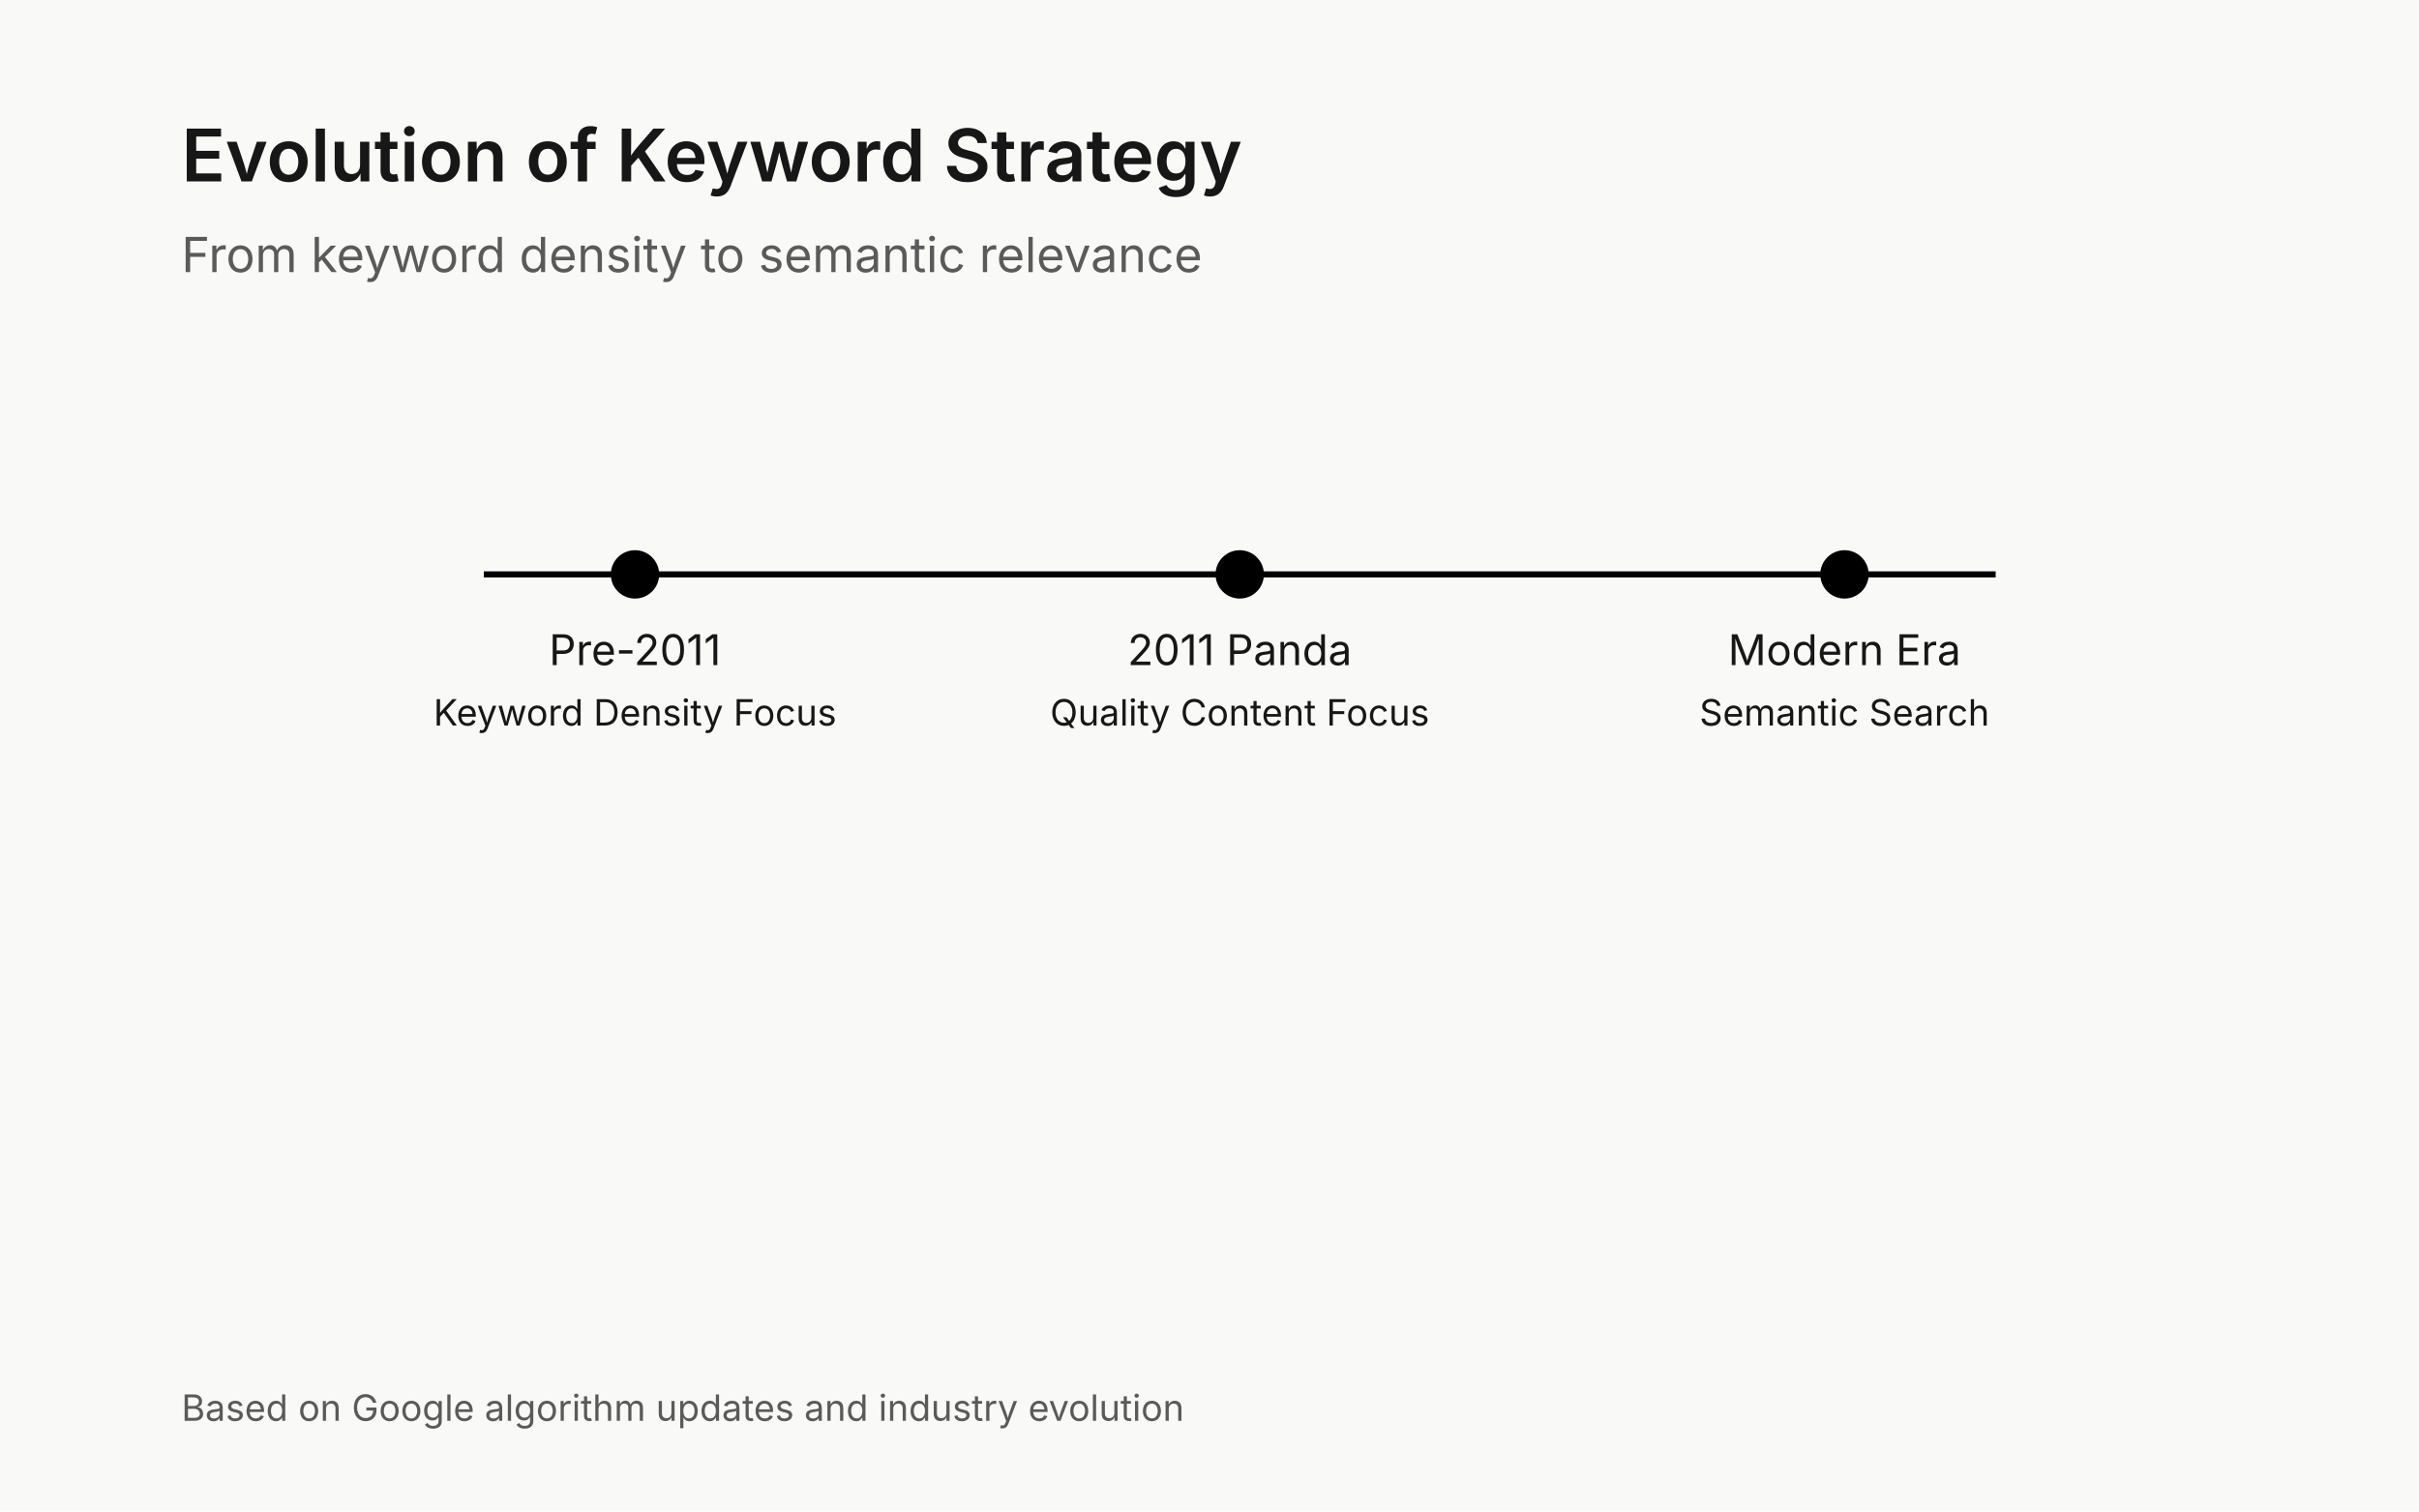
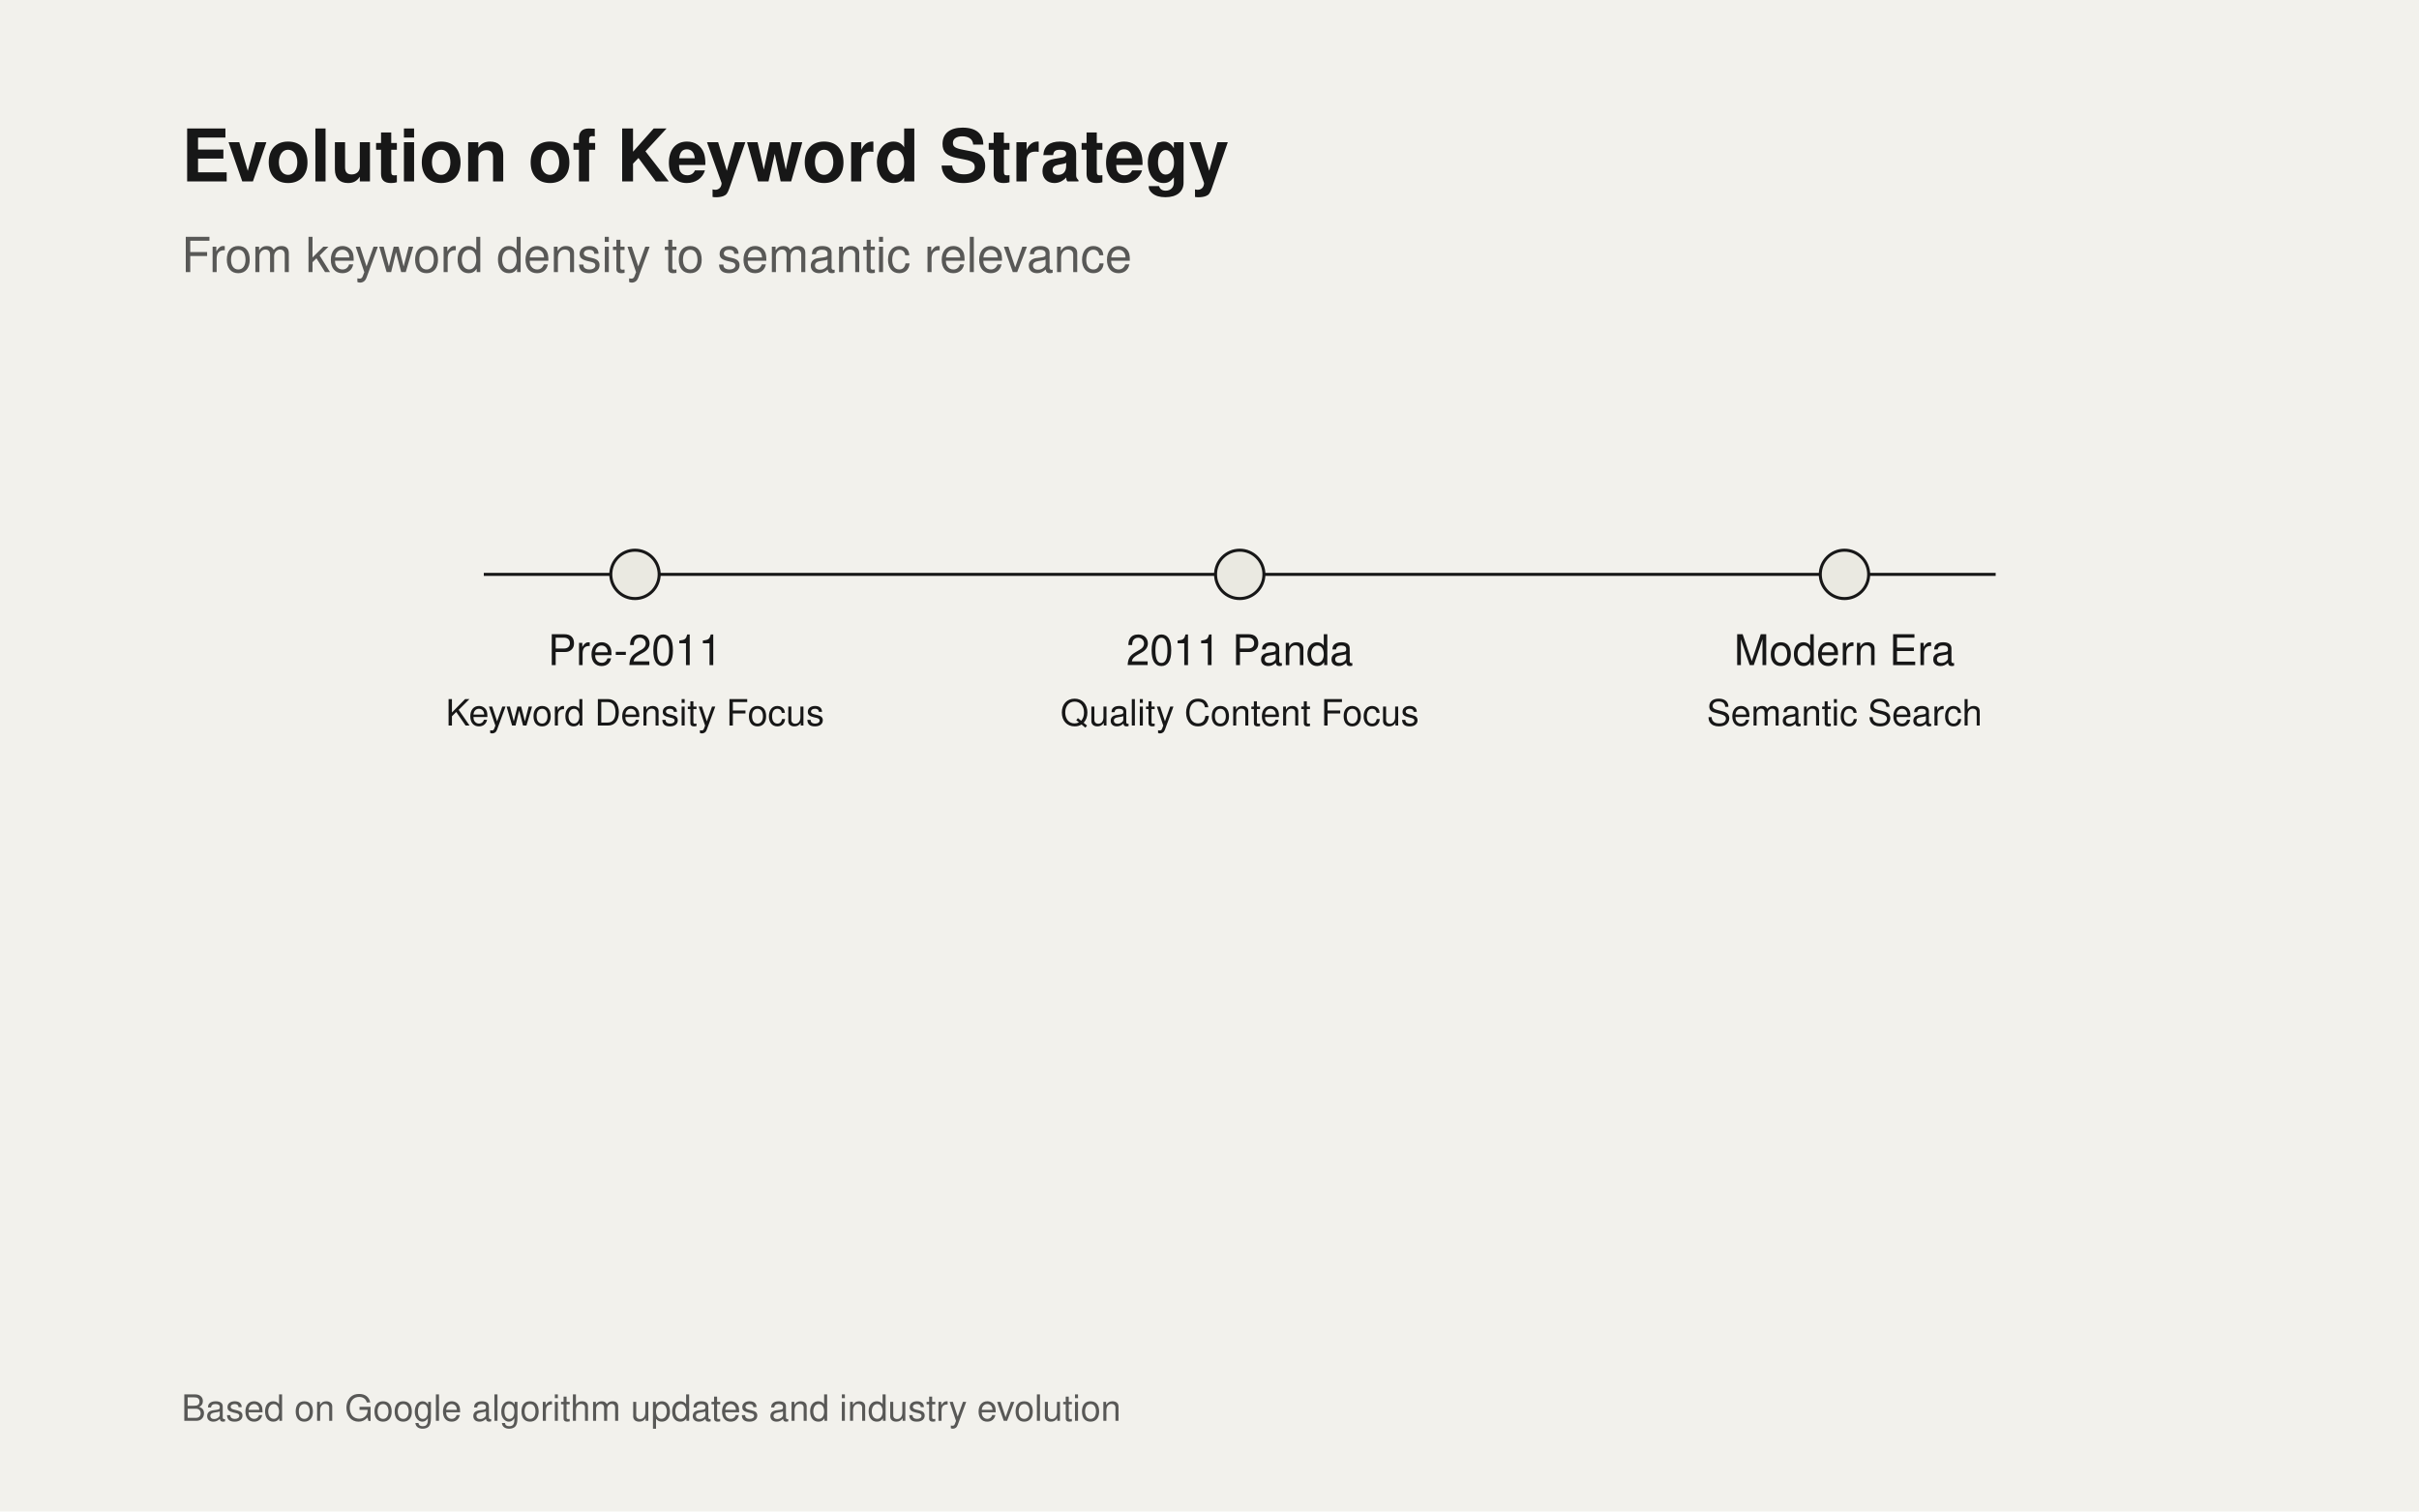
<svg xmlns="http://www.w3.org/2000/svg" viewBox="0 0 800 500">
-   <rect width="800" height="500" fill="#F9F9F7" />
-   <text x="60" y="60" font-family="Inter, -apple-system, sans-serif" font-size="24" font-weight="600" fill="#171717">
+   <rect width="800" height="500" fill="#F2F1EC" />
+   <text x="60" y="60" font-family="system-ui, BlinkMacSystemFont, Segoe UI, Helvetica, Arial, sans-serif, Apple Color Emoji, Segoe UI Emoji, Segoe UI Symbol" font-size="24" font-weight="600" fill="#171717">
      Evolution of Keyword Strategy
    </text>
-   <text x="60" y="90" font-family="Inter, -apple-system, sans-serif" font-size="16" fill="#171717" opacity="0.7">
+   <text x="60" y="90" font-family="system-ui, BlinkMacSystemFont, Segoe UI, Helvetica, Arial, sans-serif, Apple Color Emoji, Segoe UI Emoji, Segoe UI Symbol" font-size="16" fill="#171717" opacity="0.7">
      From keyword density to semantic relevance
    </text>
  <g transform="translate(60, 140)">
    <g>
-       <line x1="100" y1="50" x2="600" y2="50" stroke="#000000" stroke-width="2" />
-       <circle cx="150" cy="50" r="8" fill="#000000" />
-       <text x="150" y="80" font-family="Inter, -apple-system, sans-serif" font-size="14" fill="#171717" text-anchor="middle">Pre-2011</text>
-       <text x="150" y="100" font-family="Inter, -apple-system, sans-serif" font-size="12" fill="#171717" text-anchor="middle">Keyword Density Focus</text>
-       <circle cx="350" cy="50" r="8" fill="#000000" />
-       <text x="350" y="80" font-family="Inter, -apple-system, sans-serif" font-size="14" fill="#171717" text-anchor="middle">2011 Panda</text>
-       <text x="350" y="100" font-family="Inter, -apple-system, sans-serif" font-size="12" fill="#171717" text-anchor="middle">Quality Content Focus</text>
-       <circle cx="550" cy="50" r="8" fill="#000000" />
-       <text x="550" y="80" font-family="Inter, -apple-system, sans-serif" font-size="14" fill="#171717" text-anchor="middle">Modern Era</text>
-       <text x="550" y="100" font-family="Inter, -apple-system, sans-serif" font-size="12" fill="#171717" text-anchor="middle">Semantic Search</text>
+       <line x1="100" y1="50" x2="600" y2="50" stroke="#171717" stroke-width="1" />
+       <circle cx="150" cy="50" r="8" fill="#EAE9E1" stroke="#171717" stroke-width="1" />
+       <text x="150" y="80" font-family="system-ui, BlinkMacSystemFont, Segoe UI, Helvetica, Arial, sans-serif, Apple Color Emoji, Segoe UI Emoji, Segoe UI Symbol" font-size="14" fill="#171717" text-anchor="middle">Pre-2011</text>
+       <text x="150" y="100" font-family="system-ui, BlinkMacSystemFont, Segoe UI, Helvetica, Arial, sans-serif, Apple Color Emoji, Segoe UI Emoji, Segoe UI Symbol" font-size="12" fill="#171717" text-anchor="middle">Keyword Density Focus</text>
+       <circle cx="350" cy="50" r="8" fill="#EAE9E1" stroke="#171717" stroke-width="1" />
+       <text x="350" y="80" font-family="system-ui, BlinkMacSystemFont, Segoe UI, Helvetica, Arial, sans-serif, Apple Color Emoji, Segoe UI Emoji, Segoe UI Symbol" font-size="14" fill="#171717" text-anchor="middle">2011 Panda</text>
+       <text x="350" y="100" font-family="system-ui, BlinkMacSystemFont, Segoe UI, Helvetica, Arial, sans-serif, Apple Color Emoji, Segoe UI Emoji, Segoe UI Symbol" font-size="12" fill="#171717" text-anchor="middle">Quality Content Focus</text>
+       <circle cx="550" cy="50" r="8" fill="#EAE9E1" stroke="#171717" stroke-width="1" />
+       <text x="550" y="80" font-family="system-ui, BlinkMacSystemFont, Segoe UI, Helvetica, Arial, sans-serif, Apple Color Emoji, Segoe UI Emoji, Segoe UI Symbol" font-size="14" fill="#171717" text-anchor="middle">Modern Era</text>
+       <text x="550" y="100" font-family="system-ui, BlinkMacSystemFont, Segoe UI, Helvetica, Arial, sans-serif, Apple Color Emoji, Segoe UI Emoji, Segoe UI Symbol" font-size="12" fill="#171717" text-anchor="middle">Semantic Search</text>
    </g>
  </g>
  <g transform="translate(60, 440)">
-     <text x="0" y="30" font-family="Inter, -apple-system, sans-serif" font-size="12" fill="#171717" opacity="0.7">
+     <text x="0" y="30" font-family="system-ui, BlinkMacSystemFont, Segoe UI, Helvetica, Arial, sans-serif, Apple Color Emoji, Segoe UI Emoji, Segoe UI Symbol" font-size="12" fill="#171717" opacity="0.7">
        Based on Google algorithm updates and industry evolution
      </text>
  </g>
</svg>
